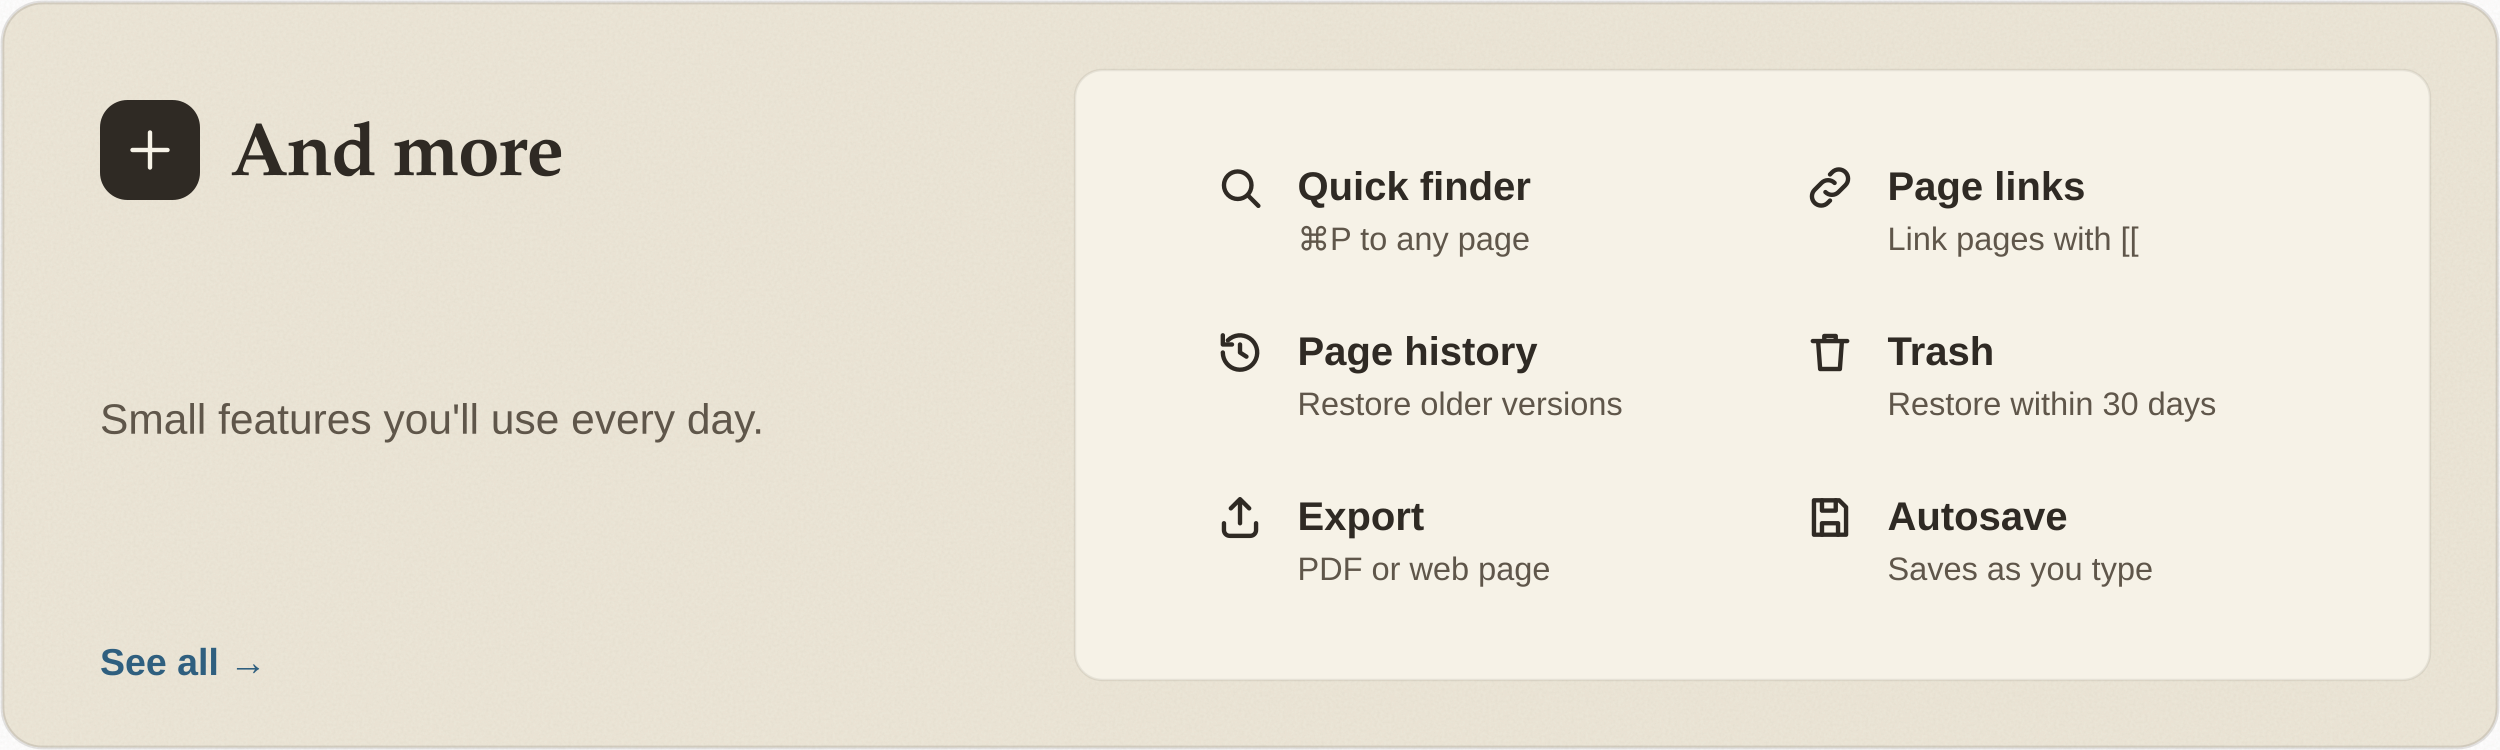
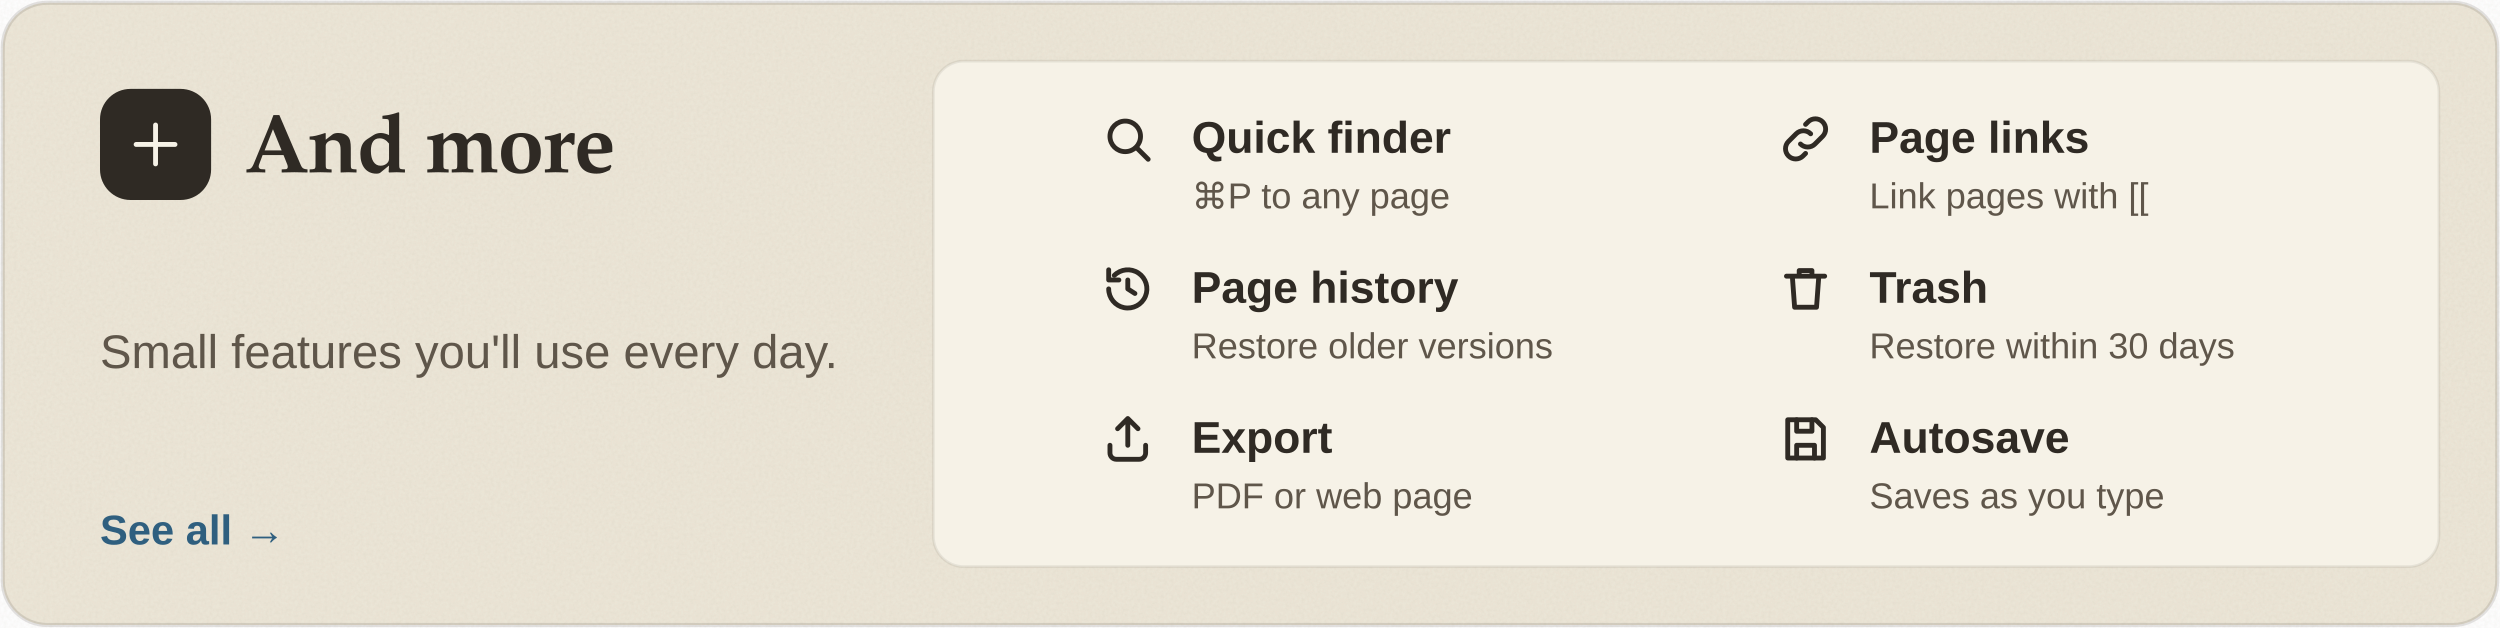
- <svg xmlns="http://www.w3.org/2000/svg" width="1000" height="300" viewBox="0 0 1000 300" role="img" aria-label="And more: Small features you'll use every day.">
+ <svg xmlns="http://www.w3.org/2000/svg" width="900" height="226" viewBox="0 0 900 226" role="img" aria-label="And more: Small features you'll use every day.">
  <style>
.gecici { opacity: 0; }
@keyframes karo {
  0.000% { opacity: 0; transform: rotate(-90deg) scale(0.9); animation-timing-function: cubic-bezier(0.23, 1, 0.32, 1); }
  2.353% { opacity: 0; transform: rotate(-90deg) scale(0.9); animation-timing-function: cubic-bezier(0.23, 1, 0.32, 1); }
  8.824% { opacity: 1; transform: translate(0, 0); animation-timing-function: cubic-bezier(0.23, 1, 0.32, 1); }
  90.588% { opacity: 1; transform: translate(0, 0); animation-timing-function: cubic-bezier(0.23, 1, 0.32, 1); }
  94.118% { opacity: 0; transform: scale(0.9); animation-timing-function: cubic-bezier(0.23, 1, 0.32, 1); }
  100.000% { opacity: 0; transform: scale(0.9); animation-timing-function: cubic-bezier(0.23, 1, 0.32, 1); }
}
.karo { animation: karo 8.5s infinite; }
.karo { transform-box: fill-box; transform-origin: center; }
@keyframes d0 {
  0.000% { opacity: 0; transform: translateY(8px); animation-timing-function: cubic-bezier(0.23, 1, 0.32, 1); }
  7.059% { opacity: 0; transform: translateY(8px); animation-timing-function: cubic-bezier(0.23, 1, 0.32, 1); }
  12.353% { opacity: 1; transform: translate(0, 0); animation-timing-function: cubic-bezier(0.23, 1, 0.32, 1); }
  89.412% { opacity: 1; transform: translate(0, 0); animation-timing-function: cubic-bezier(0.23, 1, 0.32, 1); }
  92.941% { opacity: 0; transform: translateY(8px); animation-timing-function: cubic-bezier(0.23, 1, 0.32, 1); }
  100.000% { opacity: 0; transform: translateY(8px); animation-timing-function: cubic-bezier(0.23, 1, 0.32, 1); }
}
.d0 { animation: d0 8.5s infinite; }
@keyframes d1 {
  0.000% { opacity: 0; transform: translateY(8px); animation-timing-function: cubic-bezier(0.23, 1, 0.32, 1); }
  8.000% { opacity: 0; transform: translateY(8px); animation-timing-function: cubic-bezier(0.23, 1, 0.32, 1); }
  13.294% { opacity: 1; transform: translate(0, 0); animation-timing-function: cubic-bezier(0.23, 1, 0.32, 1); }
  89.765% { opacity: 1; transform: translate(0, 0); animation-timing-function: cubic-bezier(0.23, 1, 0.32, 1); }
  93.294% { opacity: 0; transform: translateY(8px); animation-timing-function: cubic-bezier(0.23, 1, 0.32, 1); }
  100.000% { opacity: 0; transform: translateY(8px); animation-timing-function: cubic-bezier(0.23, 1, 0.32, 1); }
}
.d1 { animation: d1 8.5s infinite; }
@keyframes d2 {
  0.000% { opacity: 0; transform: translateY(8px); animation-timing-function: cubic-bezier(0.23, 1, 0.32, 1); }
  8.941% { opacity: 0; transform: translateY(8px); animation-timing-function: cubic-bezier(0.23, 1, 0.32, 1); }
  14.235% { opacity: 1; transform: translate(0, 0); animation-timing-function: cubic-bezier(0.23, 1, 0.32, 1); }
  90.118% { opacity: 1; transform: translate(0, 0); animation-timing-function: cubic-bezier(0.23, 1, 0.32, 1); }
  93.647% { opacity: 0; transform: translateY(8px); animation-timing-function: cubic-bezier(0.23, 1, 0.32, 1); }
  100.000% { opacity: 0; transform: translateY(8px); animation-timing-function: cubic-bezier(0.23, 1, 0.32, 1); }
}
.d2 { animation: d2 8.5s infinite; }
@keyframes d3 {
  0.000% { opacity: 0; transform: translateY(8px); animation-timing-function: cubic-bezier(0.23, 1, 0.32, 1); }
  9.882% { opacity: 0; transform: translateY(8px); animation-timing-function: cubic-bezier(0.23, 1, 0.32, 1); }
  15.176% { opacity: 1; transform: translate(0, 0); animation-timing-function: cubic-bezier(0.23, 1, 0.32, 1); }
  90.471% { opacity: 1; transform: translate(0, 0); animation-timing-function: cubic-bezier(0.23, 1, 0.32, 1); }
  94.000% { opacity: 0; transform: translateY(8px); animation-timing-function: cubic-bezier(0.23, 1, 0.32, 1); }
  100.000% { opacity: 0; transform: translateY(8px); animation-timing-function: cubic-bezier(0.23, 1, 0.32, 1); }
}
.d3 { animation: d3 8.5s infinite; }
@keyframes d4 {
  0.000% { opacity: 0; transform: translateY(8px); animation-timing-function: cubic-bezier(0.23, 1, 0.32, 1); }
  10.824% { opacity: 0; transform: translateY(8px); animation-timing-function: cubic-bezier(0.23, 1, 0.32, 1); }
  16.118% { opacity: 1; transform: translate(0, 0); animation-timing-function: cubic-bezier(0.23, 1, 0.32, 1); }
  90.824% { opacity: 1; transform: translate(0, 0); animation-timing-function: cubic-bezier(0.23, 1, 0.32, 1); }
  94.353% { opacity: 0; transform: translateY(8px); animation-timing-function: cubic-bezier(0.23, 1, 0.32, 1); }
  100.000% { opacity: 0; transform: translateY(8px); animation-timing-function: cubic-bezier(0.23, 1, 0.32, 1); }
}
.d4 { animation: d4 8.5s infinite; }
@keyframes d5 {
  0.000% { opacity: 0; transform: translateY(8px); animation-timing-function: cubic-bezier(0.23, 1, 0.32, 1); }
  11.765% { opacity: 0; transform: translateY(8px); animation-timing-function: cubic-bezier(0.23, 1, 0.32, 1); }
  17.059% { opacity: 1; transform: translate(0, 0); animation-timing-function: cubic-bezier(0.23, 1, 0.32, 1); }
  91.176% { opacity: 1; transform: translate(0, 0); animation-timing-function: cubic-bezier(0.23, 1, 0.32, 1); }
  94.706% { opacity: 0; transform: translateY(8px); animation-timing-function: cubic-bezier(0.23, 1, 0.32, 1); }
  100.000% { opacity: 0; transform: translateY(8px); animation-timing-function: cubic-bezier(0.23, 1, 0.32, 1); }
}
.d5 { animation: d5 8.5s infinite; }
@keyframes cizik {
  0.000% { opacity: 0; transform: scaleX(0); animation-timing-function: cubic-bezier(0.23, 1, 0.32, 1); }
  42.353% { opacity: 0; transform: scaleX(0); animation-timing-function: cubic-bezier(0.23, 1, 0.32, 1); }
  42.471% { opacity: 1; transform: scaleX(0); animation-timing-function: cubic-bezier(0.23, 1, 0.32, 1); }
  46.471% { opacity: 1; transform: scaleX(1); animation-timing-function: cubic-bezier(0.23, 1, 0.32, 1); }
  89.412% { opacity: 1; transform: scaleX(1); animation-timing-function: cubic-bezier(0.23, 1, 0.32, 1); }
  92.941% { opacity: 0; transform: scaleX(1); animation-timing-function: cubic-bezier(0.23, 1, 0.32, 1); }
  100.000% { opacity: 0; transform: scaleX(1); animation-timing-function: cubic-bezier(0.23, 1, 0.32, 1); }
}
.cizik { animation: cizik 8.5s infinite; }
[class^=d], .cizik { transform-box: fill-box; } [class^=d] { transform-origin: center; } .cizik { transform-origin: left center; }
</style>
-   <rect x="1" y="1" width="998" height="298" rx="16" fill="#ede7d8" stroke="#2f2a24" stroke-opacity="0.13" stroke-width="1.5" />
+   <rect x="1" y="1" width="898" height="224" rx="16" fill="#ede7d8" stroke="#2f2a24" stroke-opacity="0.13" stroke-width="1.5" />
  <filter id="gren" x="0" y="0" width="100%" height="100%">
    <feTurbulence type="fractalNoise" baseFrequency="0.85" numOctaves="2" stitchTiles="stitch" />
    <feColorMatrix values="0 0 0 0 0.18 0 0 0 0 0.15 0 0 0 0 0.11 0 0 0 0.07 0" />
  </filter>
-   <rect width="1000" height="300" rx="16" filter="url(#gren)" />
+   <rect width="900" height="226" rx="16" filter="url(#gren)" />
  <g class="karo">
-     <rect x="40" y="40" width="40" height="40" rx="11" fill="#2f2a24" />
-     <g transform="translate(48.0 48.0) scale(1.000)" fill="none" stroke="#f6f2e7" stroke-width="1.75" stroke-linecap="round" stroke-linejoin="round">
+     <rect x="36" y="32" width="40" height="40" rx="11" fill="#2f2a24" />
+     <g transform="translate(44.0 40.0) scale(1.000)" fill="none" stroke="#f6f2e7" stroke-width="1.75" stroke-linecap="round" stroke-linejoin="round">
      <path d="M12 5v14M5 12h14" />
    </g>
  </g>
-   <text x="92" y="70.0" font-family="'Iowan Old Style', 'Palatino Linotype', Georgia, serif" font-size="30" fill="#2f2a24" font-weight="bold" letter-spacing="-0.6">And more</text>
-   <text x="40" y="173.5" font-family="-apple-system, BlinkMacSystemFont, 'Segoe UI', 'Helvetica Neue', Arial, sans-serif" font-size="17" fill="#5f564a">Small features you'll use every day.</text>
-   <text x="40" y="270" font-family="-apple-system, BlinkMacSystemFont, 'Segoe UI', 'Helvetica Neue', Arial, sans-serif" font-size="15" fill="#2f5f7f" font-weight="600">See all →</text>
-   <rect x="430" y="28" width="542" height="244" rx="11" fill="#f6f2e7" stroke="#2f2a24" stroke-opacity="0.08" />
+   <text x="88" y="62.0" font-family="'Iowan Old Style', 'Palatino Linotype', Georgia, serif" font-size="30" fill="#2f2a24" font-weight="bold" letter-spacing="-0.6">And more</text>
+   <text x="36" y="132.5" font-family="-apple-system, BlinkMacSystemFont, 'Segoe UI', 'Helvetica Neue', Arial, sans-serif" font-size="17" fill="#5f564a">Small features you'll use every day.</text>
+   <text x="36" y="196" font-family="-apple-system, BlinkMacSystemFont, 'Segoe UI', 'Helvetica Neue', Arial, sans-serif" font-size="15" fill="#2f5f7f" font-weight="600">See all →</text>
+   <rect x="336" y="22" width="542" height="182" rx="11" fill="#f6f2e7" stroke="#2f2a24" stroke-opacity="0.08" />
  <g class="d0">
-     <g transform="translate(485.0 64.0)">
+     <g transform="translate(395.0 39.0)">
      <g transform="translate(0 0) scale(0.917)" fill="none" stroke="#2f2a24" stroke-width="1.91" stroke-linecap="round" stroke-linejoin="round">
        <circle cx="11" cy="11" r="6" />
        <path d="M20 20l-4.6-4.6" />
      </g>
      <text x="34" y="16" font-family="-apple-system, BlinkMacSystemFont, 'Segoe UI', 'Helvetica Neue', Arial, sans-serif" font-size="16" fill="#2f2a24" font-weight="600">Quick finder</text>
      <text x="34" y="36" font-family="-apple-system, BlinkMacSystemFont, 'Segoe UI', 'Helvetica Neue', Arial, sans-serif" font-size="13" fill="#5f564a">⌘P to any page</text>
    </g>
  </g>
  <g class="d1">
-     <g transform="translate(721.0 64.0)">
+     <g transform="translate(639.0 39.0)">
      <g transform="translate(0 0) scale(0.917)" fill="none" stroke="#2f2a24" stroke-width="1.91" stroke-linecap="round" stroke-linejoin="round">
        <path d="M10 14a4 4 0 0 0 5.7 0l3-3a4 4 0 0 0-5.7-5.7l-1 1" />
        <path d="M14 10a4 4 0 0 0-5.7 0l-3 3a4 4 0 0 0 5.7 5.7l1-1" />
      </g>
      <text x="34" y="16" font-family="-apple-system, BlinkMacSystemFont, 'Segoe UI', 'Helvetica Neue', Arial, sans-serif" font-size="16" fill="#2f2a24" font-weight="600">Page links</text>
      <text x="34" y="36" font-family="-apple-system, BlinkMacSystemFont, 'Segoe UI', 'Helvetica Neue', Arial, sans-serif" font-size="13" fill="#5f564a">Link pages with [[</text>
    </g>
  </g>
  <g class="d2">
-     <g transform="translate(485.0 130.0)">
+     <g transform="translate(395.0 93.0)">
      <g transform="translate(0 0) scale(0.917)" fill="none" stroke="#2f2a24" stroke-width="1.91" stroke-linecap="round" stroke-linejoin="round">
        <path d="M4.5 12a7.5 7.5 0 1 0 2.2-5.3" />
        <path d="M4.5 4.5v4h4" />
        <path d="M12 8.5V12l2.8 1.8" />
      </g>
      <text x="34" y="16" font-family="-apple-system, BlinkMacSystemFont, 'Segoe UI', 'Helvetica Neue', Arial, sans-serif" font-size="16" fill="#2f2a24" font-weight="600">Page history</text>
      <text x="34" y="36" font-family="-apple-system, BlinkMacSystemFont, 'Segoe UI', 'Helvetica Neue', Arial, sans-serif" font-size="13" fill="#5f564a">Restore older versions</text>
    </g>
  </g>
  <g class="d3">
-     <g transform="translate(721.0 130.0)">
+     <g transform="translate(639.0 93.0)">
      <g transform="translate(0 0) scale(0.917)" fill="none" stroke="#2f2a24" stroke-width="1.91" stroke-linecap="round" stroke-linejoin="round">
        <path d="M4.5 7h15M9.5 7V4.8h5V7M6.8 7l.9 12.2h8.6L17.2 7" />
      </g>
      <text x="34" y="16" font-family="-apple-system, BlinkMacSystemFont, 'Segoe UI', 'Helvetica Neue', Arial, sans-serif" font-size="16" fill="#2f2a24" font-weight="600">Trash</text>
      <text x="34" y="36" font-family="-apple-system, BlinkMacSystemFont, 'Segoe UI', 'Helvetica Neue', Arial, sans-serif" font-size="13" fill="#5f564a">Restore within 30 days</text>
    </g>
  </g>
  <g class="d4">
-     <g transform="translate(485.0 196.0)">
+     <g transform="translate(395.0 147.0)">
      <g transform="translate(0 0) scale(0.917)" fill="none" stroke="#2f2a24" stroke-width="1.91" stroke-linecap="round" stroke-linejoin="round">
        <path d="M12 4v10.5M8 8l4-4 4 4" />
        <path d="M5 14.5v3A2.5 2.5 0 0 0 7.5 20h9a2.5 2.5 0 0 0 2.5-2.5v-3" />
      </g>
      <text x="34" y="16" font-family="-apple-system, BlinkMacSystemFont, 'Segoe UI', 'Helvetica Neue', Arial, sans-serif" font-size="16" fill="#2f2a24" font-weight="600">Export</text>
      <text x="34" y="36" font-family="-apple-system, BlinkMacSystemFont, 'Segoe UI', 'Helvetica Neue', Arial, sans-serif" font-size="13" fill="#5f564a">PDF or web page</text>
    </g>
  </g>
  <g class="d5">
-     <g transform="translate(721.0 196.0)">
+     <g transform="translate(639.0 147.0)">
      <g transform="translate(0 0) scale(0.917)" fill="none" stroke="#2f2a24" stroke-width="1.91" stroke-linecap="round" stroke-linejoin="round">
        <path d="M5 4.5h11l3 3v12H5z" />
        <path d="M8.5 4.5v4.5h6V4.5" />
        <path d="M8.5 19.5v-5h7v5" />
      </g>
      <text x="34" y="16" font-family="-apple-system, BlinkMacSystemFont, 'Segoe UI', 'Helvetica Neue', Arial, sans-serif" font-size="16" fill="#2f2a24" font-weight="600">Autosave</text>
      <text x="34" y="36" font-family="-apple-system, BlinkMacSystemFont, 'Segoe UI', 'Helvetica Neue', Arial, sans-serif" font-size="13" fill="#5f564a">Saves as you type</text>
    </g>
  </g>
</svg>
